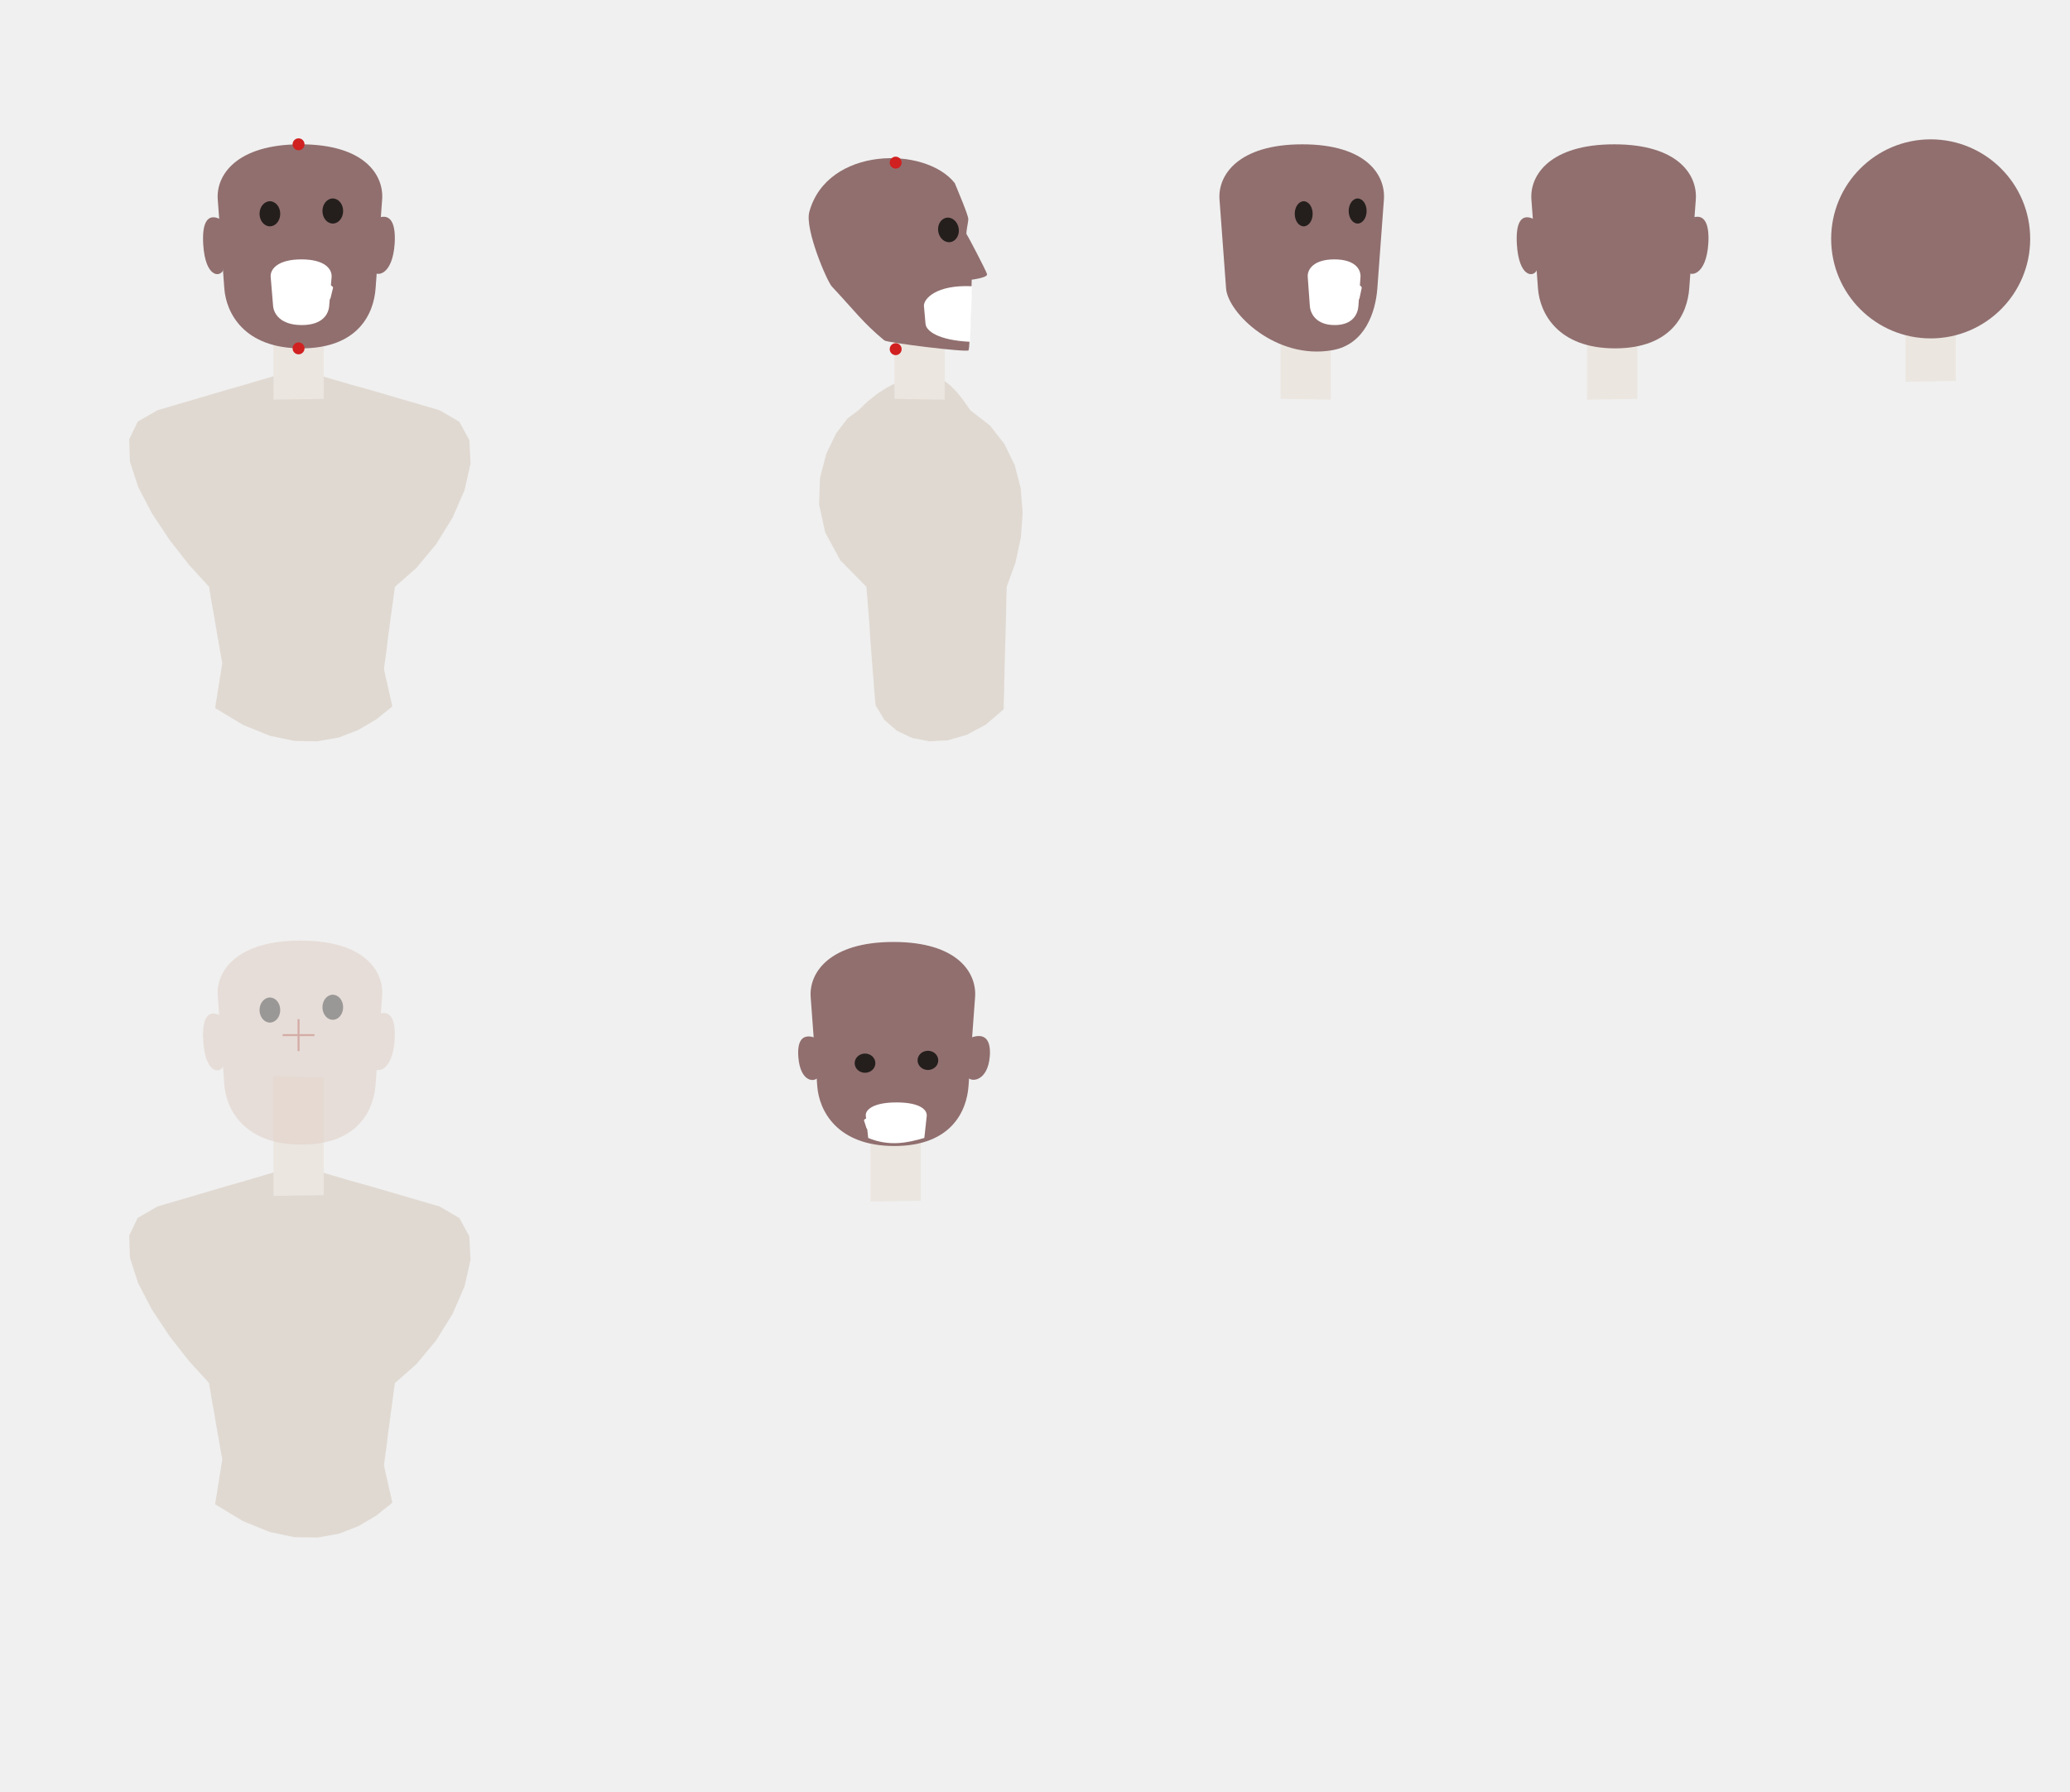
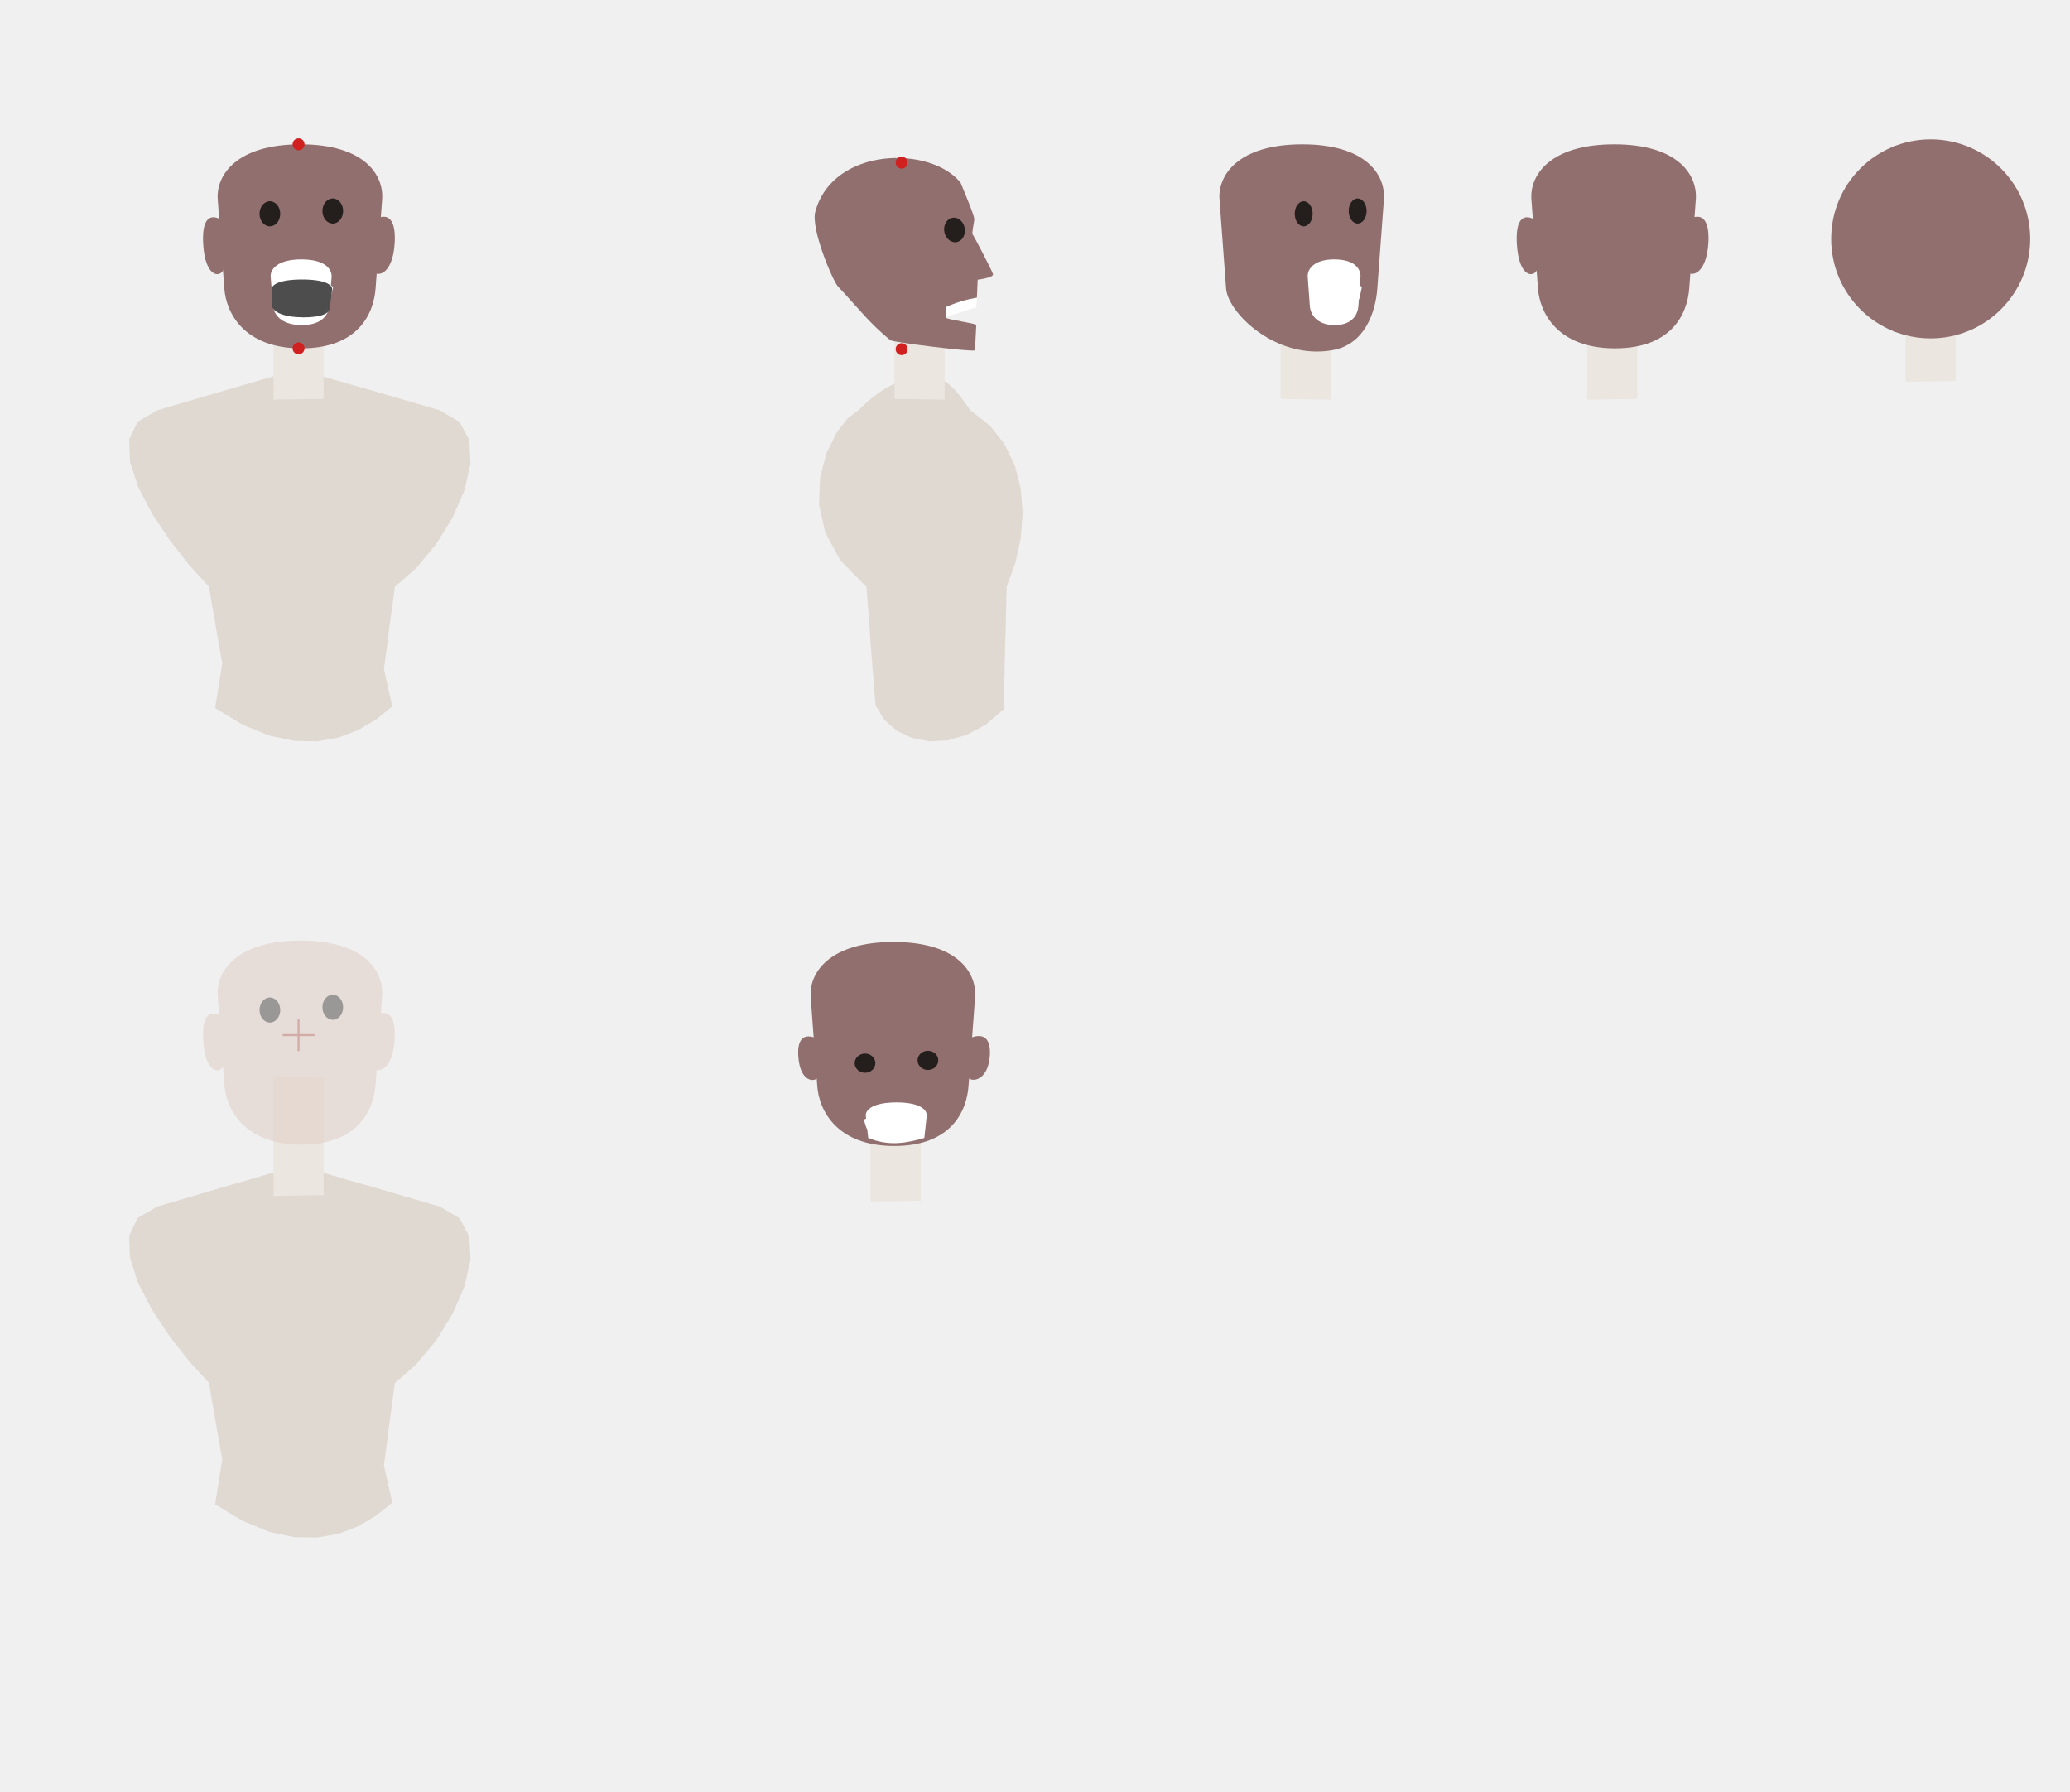
<svg xmlns="http://www.w3.org/2000/svg" width="2080" height="1800" viewBox="-1.5 -1.2 10.4 9" version="1.1" id="svg771" xml:space="preserve">
  <defs id="defs775" />
  <g id="g48">
    <g opacity="0.7" id="g8">
      <path d="M-0.709 0.861L-0.621 0.835L-0.532 0.809L-0.444 0.783L-0.356 0.757L-0.268 0.732L-0.18 0.706L-0.092 0.68L-0.004 0.654L0.085 0.68L0.174 0.706L0.263 0.732L0.353 0.757L0.442 0.783L0.531 0.809L0.62 0.835L0.709 0.861L0.808 0.919L0.858 1.011L0.864 1.129L0.834 1.262L0.774 1.4L0.691 1.534L0.592 1.653L0.484 1.748L0.477 1.8L0.47 1.851L0.463 1.903L0.456 1.955L0.449 2.006L0.443 2.058L0.436 2.109L0.429 2.161L0.434 2.184L0.439 2.208L0.445 2.232L0.45 2.255L0.455 2.279L0.461 2.302L0.466 2.326L0.471 2.349L0.39 2.414L0.3 2.467L0.202 2.505L0.094 2.524L-0.021 2.522L-0.145 2.496L-0.278 2.442L-0.419 2.357L-0.415 2.329L-0.41 2.301L-0.406 2.272L-0.401 2.244L-0.397 2.216L-0.392 2.188L-0.388 2.16L-0.383 2.132L-0.392 2.084L-0.4 2.036L-0.409 1.987L-0.417 1.939L-0.425 1.891L-0.434 1.843L-0.442 1.795L-0.45 1.747L-0.549 1.639L-0.647 1.514L-0.736 1.38L-0.806 1.246L-0.847 1.119L-0.851 1.007L-0.808 0.918Z" fill="#d9cfc4" />
      <path d="M-0.126 0.808L-0.126 0.733L-0.126 0.657L-0.126 0.582L-0.126 0.507L-0.126 0.432L-0.126 0.357L-0.126 0.282L-0.126 0.207L-0.095 0.207L-0.063 0.208L-0.032 0.209L0 0.21L0.032 0.211L0.063 0.212L0.095 0.213L0.126 0.214L0.126 0.287L0.126 0.361L0.126 0.435L0.126 0.509L0.126 0.582L0.126 0.656L0.126 0.73L0.126 0.804L0.095 0.804L0.063 0.805L0.032 0.805L0 0.806L-0.032 0.806L-0.063 0.807L-0.095 0.807Z" fill="#e8e1d9" />
      <path d="M-0.08 0H0.08M0 -0.08V0.08" stroke="#b04040" stroke-width="0.01" fill="none" />
    </g>
    <g id="g16">
      <path style="fill:#916f6f;stroke-width:0.015" d="m 0.014,0.55 c 0.288,0 0.364,-0.177 0.373,-0.301 l 0.033,-0.447 c 0.009,-0.123 -0.089,-0.277 -0.41,-0.277 -0.321,0 -0.425,0.154 -0.416,0.277 l 0.033,0.447 c 0.009,0.123 0.099,0.301 0.387,0.301 z" id="path10" />
      <path style="fill:#916f6f;fill-opacity:1;stroke-width:0.015" d="m 0.37,0.156 0.003,-0.246 c 5.574e-4,-0.002 0.121,-0.091 0.11,0.111 -0.01,0.166 -0.095,0.175 -0.113,0.135 z" id="path12" />
      <path style="fill:#916f6f;fill-opacity:1;stroke-width:0.015" d="m -0.378,0.156 -0.003,-0.246 c -5.575e-4,-0.002 -0.11,-0.085 -0.098,0.117 0.01,0.166 0.083,0.169 0.101,0.129 z" id="path14" />
    </g>
    <g id="g22">
      <ellipse style="fill:#241f1c;stroke-width:0.015" cx="-0.144" cy="-0.126" rx="0.052" ry="0.063" id="ellipse18" />
      <ellipse style="fill:#241f1c;stroke-width:0.015" cx="0.172" cy="-0.14" rx="0.052" ry="0.063" id="ellipse20" />
    </g>
    <g id="g28">
      <g id="g26">
        <path style="fill:#ffffff;fill-opacity:1;stroke-width:0.015" d="m 0.027,0.332 c 0.087,0 0.11,-0.016 0.113,-0.027 l 0.01,-0.04 c 0.003,-0.011 -0.027,-0.025 -0.124,-0.025 -0.097,0 -0.128,0.014 -0.126,0.025 l 0.01,0.04 c 0.003,0.011 0.03,0.027 0.117,0.027 z" id="path24" />
      </g>
    </g>
    <g id="g34">
      <g id="g32">
        <path style="fill:#ffffff;fill-opacity:1;stroke-width:0.015" d="m 0.023,0.329 c 0.107,0 0.135,-0.019 0.138,-0.033 l 0.012,-0.049 c 0.003,-0.013 -0.033,-0.03 -0.152,-0.03 -0.119,0 -0.158,0.017 -0.154,0.03 l 0.012,0.049 c 0.003,0.013 0.037,0.033 0.144,0.033 z" id="path30" />
      </g>
    </g>
    <g id="g40">
      <g id="g38">
        <path style="fill:#ffffff;fill-opacity:1;stroke-width:0.015" d="m 0.016,0.433 c 0.107,0 0.135,-0.057 0.138,-0.097 l 0.012,-0.144 c 0.003,-0.04 -0.033,-0.089 -0.152,-0.089 -0.119,0 -0.158,0.05 -0.154,0.089 l 0.012,0.144 c 0.003,0.04 0.037,0.097 0.144,0.097 z" id="path36" />
      </g>
+       <g id="g38-0" transform="matrix(0.9922397,0,0,0.5749407,0.00402333,0.1453661)" style="fill:#4d4d4d;stroke-width:1.324">
+         <path style="fill:#4d4d4d;fill-opacity:1;stroke-width:0.02" d="m 0.016,0.433 c 0.107,0 0.135,-0.04 0.138,-0.08 l 0.012,-0.162 c 0.003,-0.04 -0.033,-0.089 -0.152,-0.089 -0.119,0 -0.158,0.05 -0.154,0.089 l 0.002,0.144 c 0.003,0.04 0.047,0.097 0.154,0.097 z" id="path36-9" />
+       </g>
    </g>
    <g id="g46">
      <circle cx="0" cy="-0.475" r="0.03" fill="#d02020" id="circle42" />
      <circle cx="0" cy="0.55" r="0.03" fill="#d02020" id="circle44" />
    </g>
  </g>
  <g transform="translate(3 0)" id="g90">
    <g opacity="0.7" id="g56">
      <path d="M0.375 0.861L0.364 0.845L0.348 0.822L0.328 0.795L0.303 0.765L0.273 0.735L0.236 0.707L0.193 0.681L0.142 0.66L0.115 0.674L0.082 0.687L0.044 0.703L0.002 0.723L-0.044 0.747L-0.091 0.777L-0.139 0.815L-0.187 0.861L-0.242 0.902L-0.299 0.977L-0.348 1.078L-0.38 1.2L-0.385 1.334L-0.354 1.475L-0.278 1.615L-0.147 1.748L-0.143 1.797L-0.139 1.847L-0.135 1.898L-0.131 1.95L-0.128 2.003L-0.124 2.056L-0.12 2.108L-0.116 2.161L-0.114 2.184L-0.112 2.208L-0.11 2.231L-0.109 2.254L-0.107 2.277L-0.105 2.299L-0.103 2.321L-0.101 2.343L-0.057 2.416L0.006 2.471L0.082 2.507L0.169 2.524L0.262 2.519L0.358 2.491L0.453 2.44L0.543 2.363L0.543 2.331L0.544 2.299L0.545 2.269L0.545 2.24L0.546 2.212L0.547 2.185L0.547 2.158L0.548 2.132L0.549 2.087L0.55 2.042L0.552 1.997L0.553 1.952L0.554 1.904L0.555 1.855L0.556 1.803L0.558 1.747L0.602 1.626L0.629 1.5L0.638 1.375L0.628 1.252L0.598 1.136L0.546 1.03L0.473 0.937Z" fill="#d9cfc4" />
      <path d="M0.246 0.808L0.246 0.733L0.246 0.657L0.246 0.582L0.246 0.507L0.246 0.432L0.246 0.357L0.246 0.282L0.246 0.207L0.215 0.207L0.183 0.208L0.152 0.209L0.12 0.21L0.088 0.211L0.057 0.212L0.025 0.213L-0.006 0.214L-0.006 0.287L-0.006 0.361L-0.006 0.435L-0.006 0.509L-0.006 0.582L-0.006 0.656L-0.006 0.73L-0.006 0.804L0.025 0.804L0.057 0.805L0.088 0.805L0.12 0.806L0.152 0.806L0.183 0.807L0.215 0.807Z" fill="#e8e1d9" />
      <path d="M-0.08 0H0.08M0 -0.08V0.08" stroke="#b04040" stroke-width="0.01" fill="none" />
    </g>
    <g id="g60">
-       <path style="fill:#916f6f;fill-opacity:1;stroke:none;stroke-width:0.01" d="m 0.297,-0.28 c 0.017,0.042 0.069,0.163 0.068,0.182 -0.001,0.019 -0.014,0.071 -0.008,0.076 0.005,0.005 0.097,0.181 0.102,0.199 0.005,0.018 -0.077,0.028 -0.077,0.028 0,0 -0.008,0.346 -0.016,0.355 C 0.358,0.571 -0.043,0.522 -0.057,0.51 -0.164,0.422 -0.21,0.357 -0.32,0.24 c -0.025,-0.026 -0.137,-0.288 -0.114,-0.375 0.089,-0.329 0.583,-0.333 0.731,-0.145 z" id="path6654" />
+       <path style="fill:#916f6f;fill-opacity:1;stroke:none;stroke-width:0.01" d="m 0.327,-0.28 c 0.017,0.042 0.069,0.163 0.068,0.182 -0.001,0.019 -0.014,0.071 -0.008,0.076 0.005,0.005 0.097,0.181 0.102,0.199 0.005,0.018 -0.077,0.028 -0.077,0.028 0,0 -0.001,0.021 -0.004,0.093 -4.0868e-4,0.013 -0.156,0.035 -0.156,0.048 -2.9276e-4,0.009 0.003,0.041 0.002,0.05 -3.3837e-4,0.009 0.151,0.028 0.151,0.037 -0.003,0.067 -0.006,0.123 -0.009,0.127 -0.008,0.009 -0.408,-0.04 -0.423,-0.051 -0.107,-0.088 -0.153,-0.153 -0.263,-0.27 -0.025,-0.026 -0.137,-0.288 -0.114,-0.375 0.089,-0.329 0.583,-0.333 0.731,-0.145 z" id="path6654" />
    </g>
    <g id="g64">
-       <ellipse style="fill:#241f1c;stroke-width:0.015" cx="0.269" cy="-0.002" rx="0.052" ry="0.062" transform="rotate(-9.201606)" id="ellipse62" />
-     </g>
-     <g id="g70">
-       <g transform="translate(0.00924172,0.03491669)" id="g68">
-         <path style="fill:#ffffff;fill-opacity:1;stroke-width:0.015" d="m 0.367,0.346 0.002,-0.081 c -0.126,-0.002 -0.179,0.011 -0.175,0.021 l 0.017,0.034 c 0.005,0.009 0.042,0.024 0.155,0.026 z" id="path66" />
+       <ellipse style="fill:#241f1c;stroke-width:0.015" cx="0.299" cy="0.003" rx="0.052" ry="0.062" transform="rotate(-9.201606)" id="ellipse62" />
+     </g>
+     <g id="g70" style="display:none">
+       <g transform="translate(0.03839903,0.09053393)" id="g68" style="fill:#916f6f;fill-opacity:1">
+         <path style="fill:#916f6f;fill-opacity:1;stroke-width:0.015" d="m 0.365,0.347 0.002,-0.067 -0.153,0.005 4.5937e-4,0.028 z" id="path66" />
      </g>
    </g>
    <g id="g76" style="display:inline">
-       <g id="g74" transform="translate(-0.04129159,0.04887576)">
-         <path style="fill:#ffffff;fill-opacity:1;stroke-width:0.015" d="m 0.416,0.387 0.006,-0.149 c -0.111,-0.004 -0.162,0.026 -0.158,0.043 l 0.015,0.061 c 0.004,0.017 0.037,0.042 0.137,0.046 z" id="path72" />
-       </g>
-     </g>
-     <g id="g82" style="display:inline">
-       <g id="g80">
-         <path style="fill:#ffffff;fill-opacity:1;stroke-width:0.015" d="M 0.374,0.517 0.384,0.238 C 0.203,0.229 0.14,0.302 0.142,0.337 l 0.008,0.09 c 0.003,0.035 0.062,0.082 0.223,0.09 z" id="path78" />
+       <g id="g74" transform="translate(-0.01129159,0.04887576)">
+         <path style="fill:#ffffff;fill-opacity:1;stroke-width:0.015" d="m 0.416,0.297 0.004,-0.051 c -0.054,0.01 -0.106,0.024 -0.158,0.049 l 0.002,0.045 c 0.054,-0.01 0.104,-0.033 0.153,-0.044 z" id="path72" />
+       </g>
+     </g>
+     <g id="g82" style="display:none">
+       <g id="g80" transform="translate(0.02860169,-0.00357521)">
+         <path style="fill:#ffffff;fill-opacity:1;stroke-width:0.015" d="m 0.374,0.493 0.003,-0.06 -0.151,-0.031 -0.003,-0.053 0.157,-0.033 0.003,-0.068 c -0.06,0.01 -0.111,0.027 -0.162,0.049 l 0.006,0.149 z" id="path78" />
      </g>
    </g>
    <g id="g88">
-       <circle cx="0" cy="-0.383" r="0.03" fill="#d02020" id="circle84" />
-       <circle cx="0" cy="0.554" r="0.03" fill="#d02020" id="circle86" />
+       <circle cx="0.03" cy="-0.383" r="0.03" fill="#d02020" id="circle84" />
+       <circle cx="0.03" cy="0.554" r="0.03" fill="#d02020" id="circle86" />
    </g>
  </g>
  <g transform="translate(0 4)" id="g128">
    <g opacity="0.7" id="g114">
      <path d="M-0.709 0.861L-0.621 0.835L-0.532 0.809L-0.444 0.783L-0.356 0.757L-0.268 0.732L-0.18 0.706L-0.092 0.68L-0.004 0.654L0.085 0.68L0.174 0.706L0.263 0.732L0.353 0.757L0.442 0.783L0.531 0.809L0.62 0.835L0.709 0.861L0.808 0.919L0.858 1.011L0.864 1.129L0.834 1.262L0.774 1.4L0.691 1.534L0.592 1.653L0.484 1.748L0.477 1.8L0.47 1.851L0.463 1.903L0.456 1.955L0.449 2.006L0.443 2.058L0.436 2.109L0.429 2.161L0.434 2.184L0.439 2.208L0.445 2.232L0.45 2.255L0.455 2.279L0.461 2.302L0.466 2.326L0.471 2.349L0.39 2.414L0.3 2.467L0.202 2.505L0.094 2.524L-0.021 2.522L-0.145 2.496L-0.278 2.442L-0.419 2.357L-0.415 2.329L-0.41 2.301L-0.406 2.272L-0.401 2.244L-0.397 2.216L-0.392 2.188L-0.388 2.16L-0.383 2.132L-0.392 2.084L-0.4 2.036L-0.409 1.987L-0.417 1.939L-0.425 1.891L-0.434 1.843L-0.442 1.795L-0.45 1.747L-0.549 1.639L-0.647 1.514L-0.736 1.38L-0.806 1.246L-0.847 1.119L-0.851 1.007L-0.808 0.918Z" fill="#d9cfc4" />
      <path d="M-0.126 0.808L-0.126 0.733L-0.126 0.657L-0.126 0.582L-0.126 0.507L-0.126 0.432L-0.126 0.357L-0.126 0.282L-0.126 0.207L-0.095 0.207L-0.063 0.208L-0.032 0.209L0 0.21L0.032 0.211L0.063 0.212L0.095 0.213L0.126 0.214L0.126 0.287L0.126 0.361L0.126 0.435L0.126 0.509L0.126 0.582L0.126 0.656L0.126 0.73L0.126 0.804L0.095 0.804L0.063 0.805L0.032 0.805L0 0.806L-0.032 0.806L-0.063 0.807L-0.095 0.807Z" fill="#e8e1d9" />
      <path d="M-0.08 0H0.08M0 -0.08V0.08" stroke="#b04040" stroke-width="0.01" fill="none" />
      <g opacity="0.6">
        <g>
          <path style="fill:#d9c3b6;stroke-width:0.015" d="m 0.014,0.55 c 0.288,0 0.364,-0.177 0.373,-0.301 l 0.033,-0.447 c 0.009,-0.123 -0.089,-0.277 -0.41,-0.277 -0.321,0 -0.425,0.154 -0.416,0.277 l 0.033,0.447 c 0.009,0.123 0.099,0.301 0.387,0.301 z" />
          <path style="fill:#d9c3b6;fill-opacity:1;stroke-width:0.015" d="m 0.37,0.156 0.003,-0.246 c 5.574e-4,-0.002 0.121,-0.091 0.11,0.111 -0.01,0.166 -0.095,0.175 -0.113,0.135 z" />
          <path style="fill:#d9c3b6;fill-opacity:1;stroke-width:0.015" d="m -0.378,0.156 -0.003,-0.246 c -5.575e-4,-0.002 -0.11,-0.085 -0.098,0.117 0.01,0.166 0.083,0.169 0.101,0.129 z" />
        </g>
        <g>
          <ellipse style="fill:#241f1c;stroke-width:0.015" cx="-0.144" cy="-0.126" rx="0.052" ry="0.063" />
          <ellipse style="fill:#241f1c;stroke-width:0.015" cx="0.172" cy="-0.14" rx="0.052" ry="0.063" />
        </g>
      </g>
    </g>
    <g id="g116" />
    <g id="g118" />
    <g id="g120" />
    <g id="g122" />
    <g id="g124" />
    <g id="g126" />
  </g>
  <g transform="translate(3 4)" id="g500">
    <g opacity="0.7" id="g134">
      <path d="M-0.126 0.836L-0.126 0.761L-0.126 0.685L-0.126 0.61L-0.126 0.535L-0.126 0.46L-0.126 0.385L-0.126 0.31L-0.126 0.235L-0.095 0.235L-0.063 0.236L-0.032 0.237L0 0.238L0.032 0.239L0.063 0.24L0.095 0.241L0.126 0.242L0.126 0.315L0.126 0.389L0.126 0.463L0.126 0.537L0.126 0.61L0.126 0.684L0.126 0.758L0.126 0.832L0.095 0.832L0.063 0.833L0.032 0.833L0 0.834L-0.032 0.834L-0.063 0.835L-0.095 0.835Z" fill="#e8e1d9" />
      <path d="M-0.08 0H0.08M0 -0.08V0.08" stroke="#b04040" stroke-width="0.01" fill="none" />
    </g>
    <g id="front-down-skin">
      <g transform="matrix(1,0,0,0.766,-0.01,0.0897)" id="g411">
        <g id="g409">
          <path style="fill:#916f6f;fill-opacity:1;stroke-width:0.015" d="m -0.378,0.156 -0.003,-0.246 c -5.575e-4,-0.002 -0.11,-0.085 -0.098,0.117 0.01,0.166 0.083,0.169 0.101,0.129 z" id="path407" />
        </g>
      </g>
      <g transform="matrix(1,0,0,0.766,-0.01,0.0897)" id="g417">
        <g id="g415">
          <path style="fill:#916f6f;fill-opacity:1;stroke-width:0.015" d="m 0.37,0.156 0.003,-0.246 c 5.574e-4,-0.002 0.121,-0.091 0.11,0.111 -0.01,0.166 -0.095,0.175 -0.113,0.135 z" id="path413" />
        </g>
      </g>
      <path style="fill:#916f6f;stroke-width:0.015" d="m -0.007,0.557 c 0.288,0 0.364,-0.177 0.373,-0.301 l 0.033,-0.447 c 0.009,-0.123 -0.089,-0.277 -0.41,-0.277 -0.321,0 -0.425,0.154 -0.416,0.277 l 0.033,0.447 c 0.009,0.123 0.099,0.301 0.387,0.301 z" id="path10-5" />
    </g>
    <g id="front-down-eyes">
      <g id="g462" transform="translate(-0.01)">
        <g transform="matrix(1,0,0,0.766,0,0.2374)" id="g460">
          <g id="g458">
            <ellipse style="fill:#241f1c;stroke-width:0.015" cx="-0.144" cy="-0.126" rx="0.052" ry="0.063" id="ellipse456" />
          </g>
        </g>
      </g>
      <g id="g470" transform="translate(-0.01)">
        <g transform="matrix(1,0,0,0.766,0,0.2341)" id="g468">
          <g id="g466">
            <ellipse style="fill:#241f1c;stroke-width:0.015" cx="0.172" cy="-0.14" rx="0.052" ry="0.063" id="ellipse464" />
          </g>
        </g>
      </g>
    </g>
    <g id="front-down-mouth-1">
      <g id="g479" transform="translate(-0.0211653,0.00238347)">
        <g transform="matrix(1,0,0,0.766,0,0.2594)" id="g477">
          <g id="g475">
            <path style="fill:#ffffff;fill-opacity:1;stroke-width:0.015" d="m 0.027,0.332 c 0.087,0 0.11,-0.016 0.113,-0.027 l 0.01,-0.04 c 0.003,-0.011 -0.027,-0.025 -0.124,-0.025 -0.097,0 -0.128,0.014 -0.126,0.025 l 0.01,0.04 c 0.003,0.011 0.03,0.027 0.117,0.027 z" id="path473" />
          </g>
        </g>
      </g>
    </g>
    <g id="front-down-mouth-2">
      <g id="g488" transform="translate(-0.0259322,-0.0190678)">
        <g transform="matrix(1,0,0,0.766,0,0.259)" id="g486">
          <g id="g484">
            <path style="fill:#ffffff;fill-opacity:1;stroke-width:0.015" d="m 0.023,0.329 c 0.107,0 0.135,-0.019 0.138,-0.033 l 0.012,-0.049 c 0.003,-0.013 -0.033,-0.03 -0.152,-0.03 -0.119,0 -0.158,0.017 -0.154,0.03 l 0.012,0.049 c 0.003,0.013 0.037,0.033 0.144,0.033 z" id="path482" />
          </g>
        </g>
      </g>
    </g>
    <g id="front-down-mouth-3">
      <g id="g497" transform="translate(-0.01)">
        <g transform="matrix(1,0,0,0.766,0,0.2592)" id="g495">
          <g id="g493">
            <path style="fill:#ffffff;fill-opacity:1;stroke-width:0.015" d="m 0.154,0.336 0.012,-0.144 c 0.003,-0.04 -0.033,-0.089 -0.152,-0.089 -0.119,0 -0.158,0.05 -0.154,0.089 l 0.012,0.144 c 0.106,0.057 0.195,0.033 0.282,0 z" id="path491" />
          </g>
        </g>
      </g>
    </g>
  </g>
  <g id="quarter" transform="translate(5 0)">
    <g opacity="0.7" id="g506">
      <path d="M0.186 0.808L0.186 0.733L0.186 0.657L0.186 0.582L0.186 0.507L0.186 0.432L0.186 0.357L0.186 0.282L0.186 0.207L0.155 0.207L0.123 0.208L0.092 0.209L0.06 0.21L0.028 0.211L-0.003 0.212L-0.035 0.213L-0.066 0.214L-0.066 0.287L-0.066 0.361L-0.066 0.435L-0.066 0.509L-0.066 0.582L-0.066 0.656L-0.066 0.73L-0.066 0.804L-0.035 0.804L-0.003 0.805L0.028 0.805L0.06 0.806L0.092 0.806L0.123 0.807L0.155 0.807Z" fill="#e8e1d9" />
      <path d="M-0.08 0H0.08M0 -0.08V0.08" stroke="#b04040" stroke-width="0.01" fill="none" />
    </g>
    <g id="quarter-skin">
      <path style="fill:#916f6f;stroke-width:0.015" d="M 0.195,0.559 C 0.358,0.53 0.411,0.368 0.42,0.249 l 0.033,-0.447 C 0.462,-0.321 0.364,-0.475 0.043,-0.475 c -0.321,0 -0.425,0.154 -0.416,0.277 l 0.033,0.447 c 0.009,0.123 0.252,0.361 0.535,0.31 z" id="path10-7" />
    </g>
    <g id="quarter-eyes">
      <g id="g732" transform="translate(-0.01)">
        <g transform="matrix(0.866,0,0,1,0.1821,0)" id="g730">
          <g id="g728">
            <ellipse style="fill:#241f1c;stroke-width:0.015" cx="0.172" cy="-0.14" rx="0.052" ry="0.063" id="ellipse726" />
          </g>
        </g>
      </g>
      <g id="g740" transform="translate(-0.01)">
        <g transform="matrix(0.866,0,0,1,0.1847,0)" id="g738">
          <g id="g736">
            <ellipse style="fill:#241f1c;stroke-width:0.015" cx="-0.144" cy="-0.126" rx="0.052" ry="0.063" id="ellipse734" />
          </g>
        </g>
      </g>
    </g>
    <g id="quarter-mouth-1">
      <g id="g749" transform="translate(-0.01)">
        <g transform="matrix(0.866,0,0,1,0.2017,0)" id="g747">
          <g id="g745">
            <path style="fill:#ffffff;fill-opacity:1;stroke-width:0.015" d="m 0.027,0.332 c 0.087,0 0.11,-0.016 0.113,-0.027 l 0.01,-0.04 c 0.003,-0.011 -0.027,-0.025 -0.124,-0.025 -0.097,0 -0.128,0.014 -0.126,0.025 l 0.01,0.04 c 0.003,0.011 0.03,0.027 0.117,0.027 z" id="path743" />
          </g>
        </g>
      </g>
    </g>
    <g id="quarter-mouth-2">
      <g id="g758" transform="translate(-0.01)">
        <g transform="matrix(0.866,0,0,1,0.2015,0)" id="g756">
          <g id="g754">
            <path style="fill:#ffffff;fill-opacity:1;stroke-width:0.015" d="m 0.023,0.329 c 0.107,0 0.135,-0.019 0.138,-0.033 l 0.012,-0.049 c 0.003,-0.013 -0.033,-0.03 -0.152,-0.03 -0.119,0 -0.158,0.017 -0.154,0.03 l 0.012,0.049 c 0.003,0.013 0.037,0.033 0.144,0.033 z" id="path752" />
          </g>
        </g>
      </g>
    </g>
    <g id="quarter-mouth-3">
      <g id="g767" transform="translate(-0.01)">
        <g transform="matrix(0.866,0,0,1,0.2016,0)" id="g765">
          <g id="g763">
            <path style="fill:#ffffff;fill-opacity:1;stroke-width:0.015" d="m 0.016,0.433 c 0.107,0 0.135,-0.057 0.138,-0.097 l 0.012,-0.144 c 0.003,-0.04 -0.033,-0.089 -0.152,-0.089 -0.119,0 -0.158,0.05 -0.154,0.089 l 0.012,0.144 c 0.003,0.04 0.037,0.097 0.144,0.097 z" id="path761" />
          </g>
        </g>
      </g>
    </g>
  </g>
  <g id="back-view" transform="translate(6.6 0)">
    <g opacity="0.7" id="g6082">
      <path d="M-0.126 0.808L-0.126 0.733L-0.126 0.657L-0.126 0.582L-0.126 0.507L-0.126 0.432L-0.126 0.357L-0.126 0.282L-0.126 0.207L-0.095 0.207L-0.063 0.208L-0.032 0.209L0 0.21L0.032 0.211L0.063 0.212L0.095 0.213L0.126 0.214L0.126 0.287L0.126 0.361L0.126 0.435L0.126 0.509L0.126 0.582L0.126 0.656L0.126 0.73L0.126 0.804L0.095 0.804L0.063 0.805L0.032 0.805L0 0.806L-0.032 0.806L-0.063 0.807L-0.095 0.807Z" fill="#e8e1d9" />
      <path d="M-0.08 0H0.08M0 -0.08V0.08" stroke="#b04040" stroke-width="0.01" fill="none" />
    </g>
    <g id="back-view-skin">
      <g id="g6090">
        <path style="fill:#916f6f;stroke-width:0.015" d="m 0.014,0.55 c 0.288,0 0.364,-0.177 0.373,-0.301 l 0.033,-0.447 c 0.009,-0.123 -0.089,-0.277 -0.41,-0.277 -0.321,0 -0.425,0.154 -0.416,0.277 l 0.033,0.447 c 0.009,0.123 0.099,0.301 0.387,0.301 z" id="path6084" />
        <path style="fill:#916f6f;fill-opacity:1;stroke-width:0.015" d="m 0.37,0.156 0.003,-0.246 c 5.574e-4,-0.002 0.121,-0.091 0.11,0.111 -0.01,0.166 -0.095,0.175 -0.113,0.135 z" id="path6086" />
        <path style="fill:#916f6f;fill-opacity:1;stroke-width:0.015" d="m -0.378,0.156 -0.003,-0.246 c -5.575e-4,-0.002 -0.11,-0.085 -0.098,0.117 0.01,0.166 0.083,0.169 0.101,0.129 z" id="path6088" />
      </g>
    </g>
  </g>
  <g id="top" transform="translate(8.2 0)">
    <g opacity="0.7" id="g6098">
      <path d="M-0.126 0.718L-0.126 0.643L-0.126 0.567L-0.126 0.492L-0.126 0.417L-0.126 0.342L-0.126 0.267L-0.126 0.192L-0.126 0.117L-0.095 0.117L-0.063 0.118L-0.032 0.119L0 0.12L0.032 0.121L0.063 0.122L0.095 0.123L0.126 0.124L0.126 0.197L0.126 0.271L0.126 0.345L0.126 0.419L0.126 0.492L0.126 0.566L0.126 0.64L0.126 0.714L0.095 0.714L0.063 0.715L0.032 0.715L0 0.716L-0.032 0.716L-0.063 0.717L-0.095 0.717Z" fill="#e8e1d9" />
      <path d="M-0.08 0H0.08M0 -0.08V0.08" stroke="#b04040" stroke-width="0.01" fill="none" />
    </g>
    <g id="top-skin">
      <circle cx="0" cy="0" r="0.5" style="fill:#916f6f" id="circle6100" />
    </g>
  </g>
</svg>
